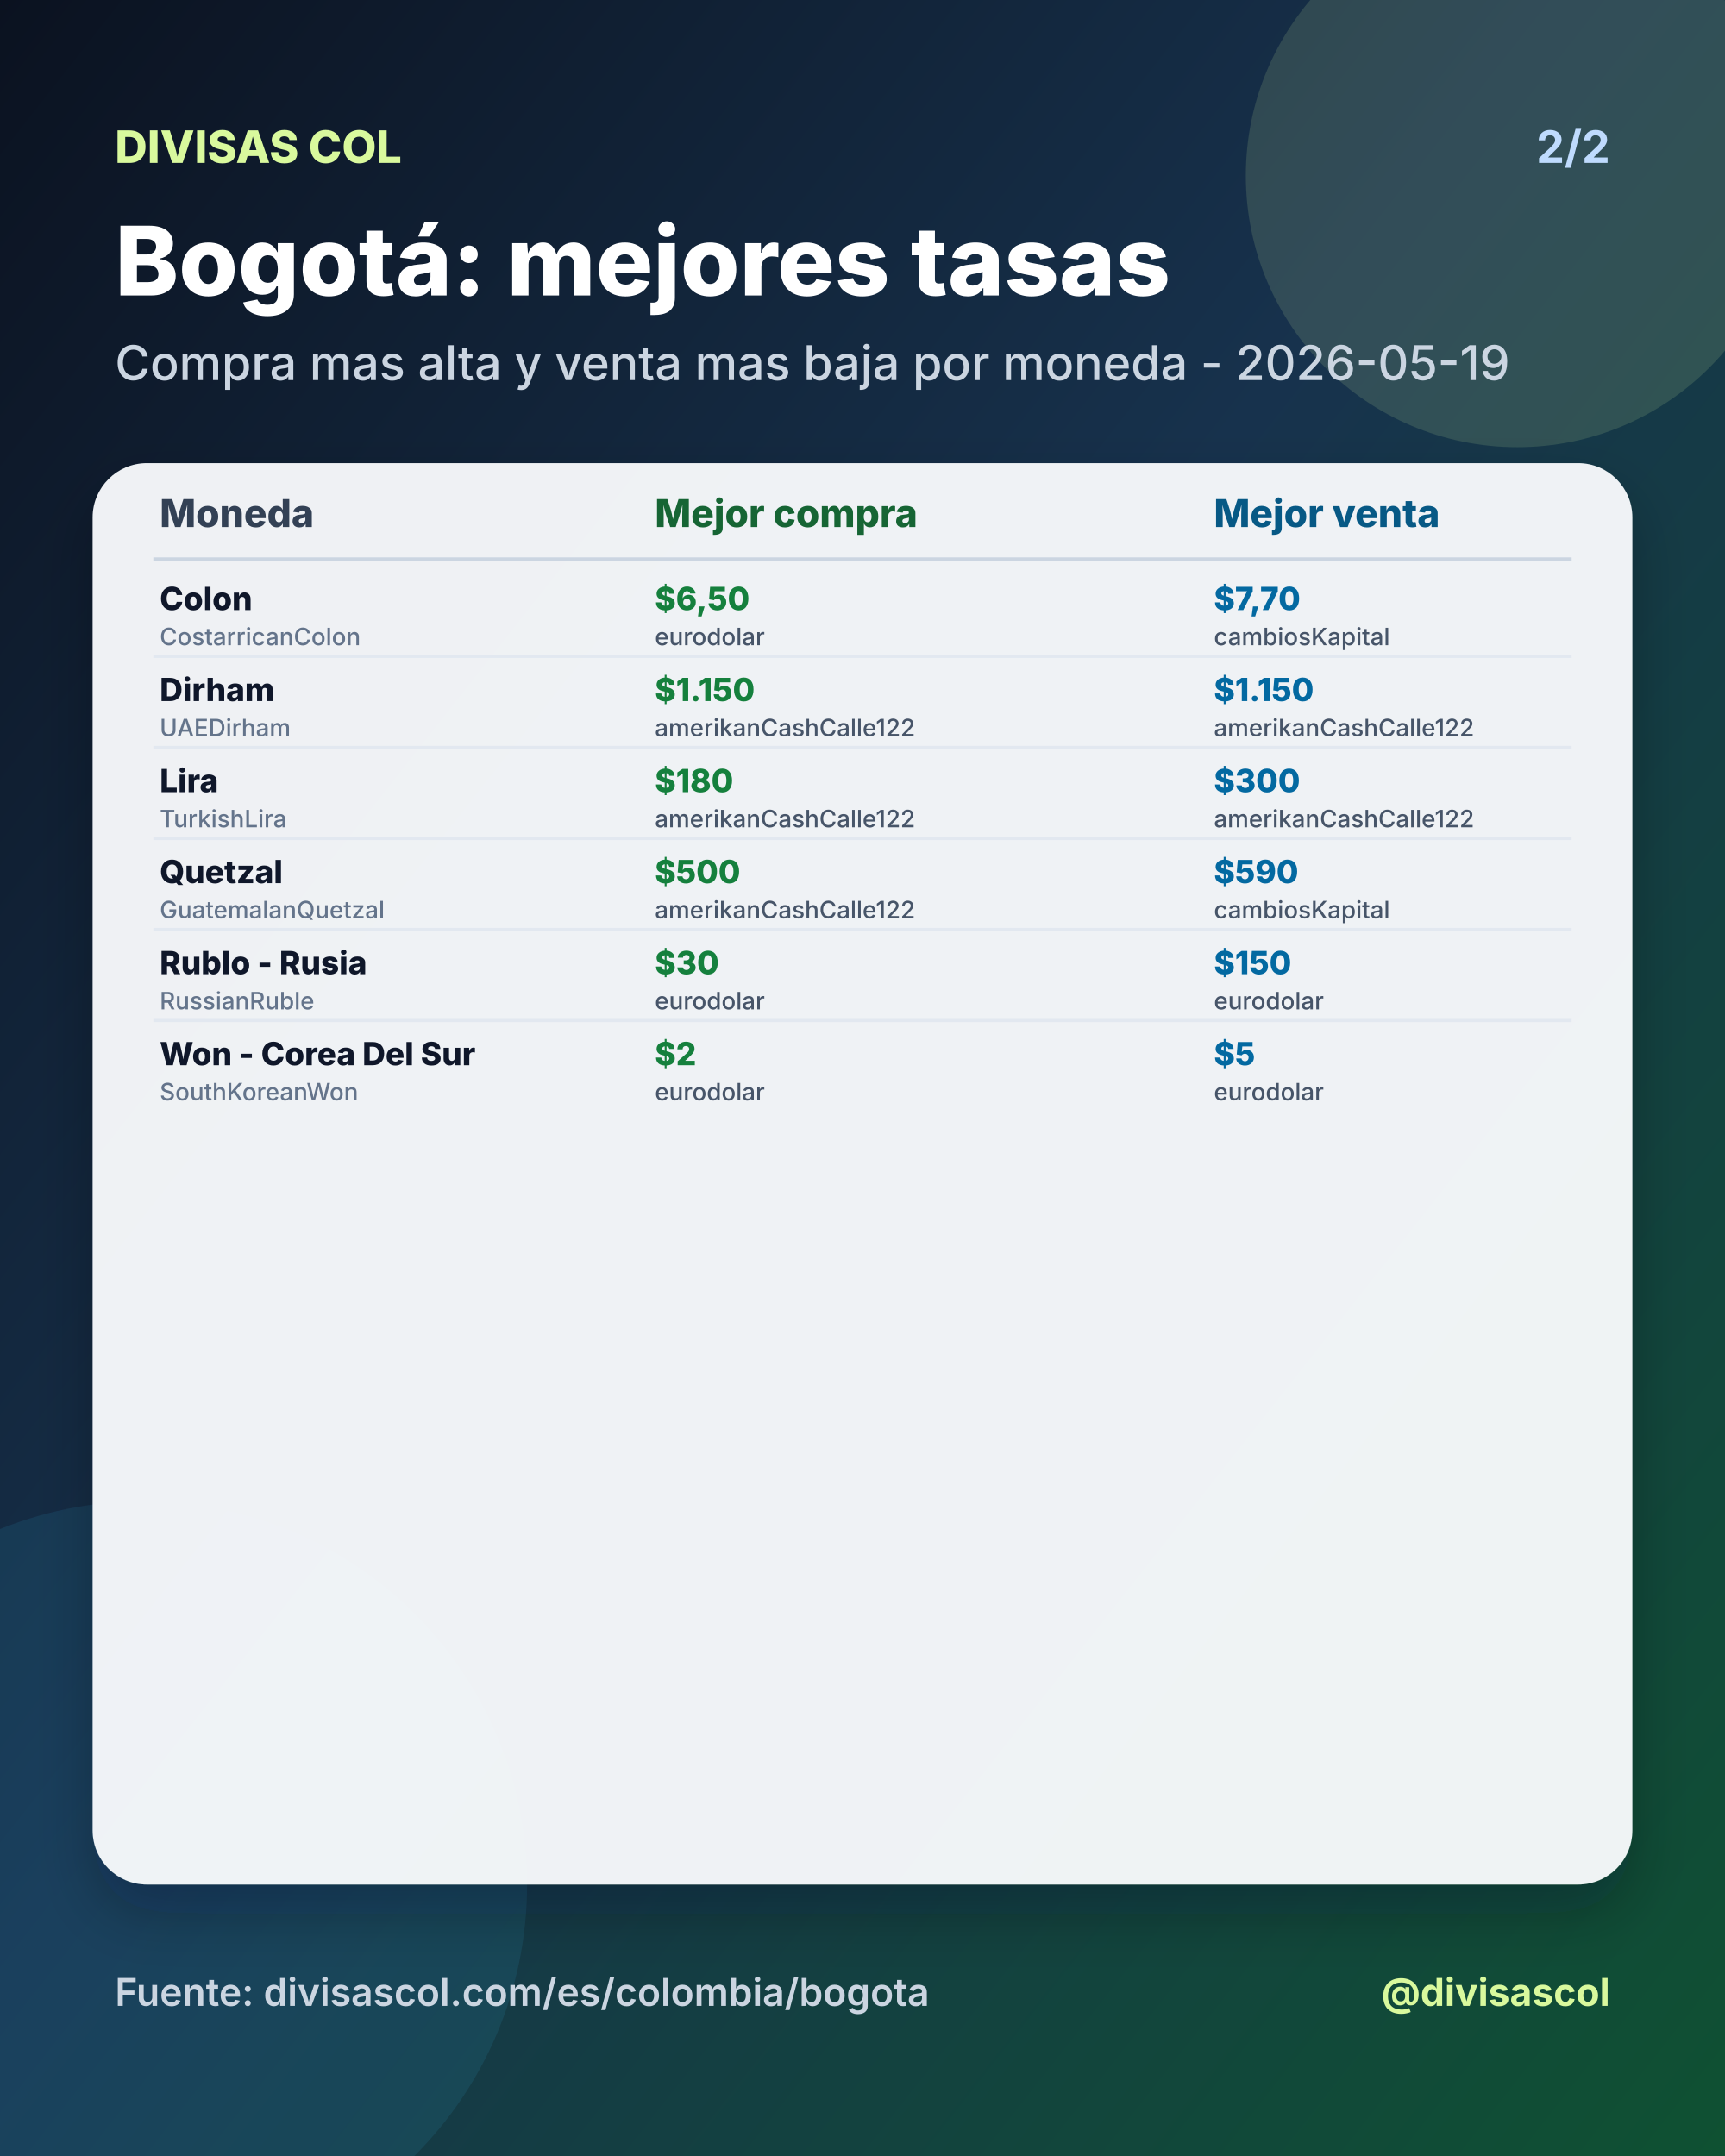
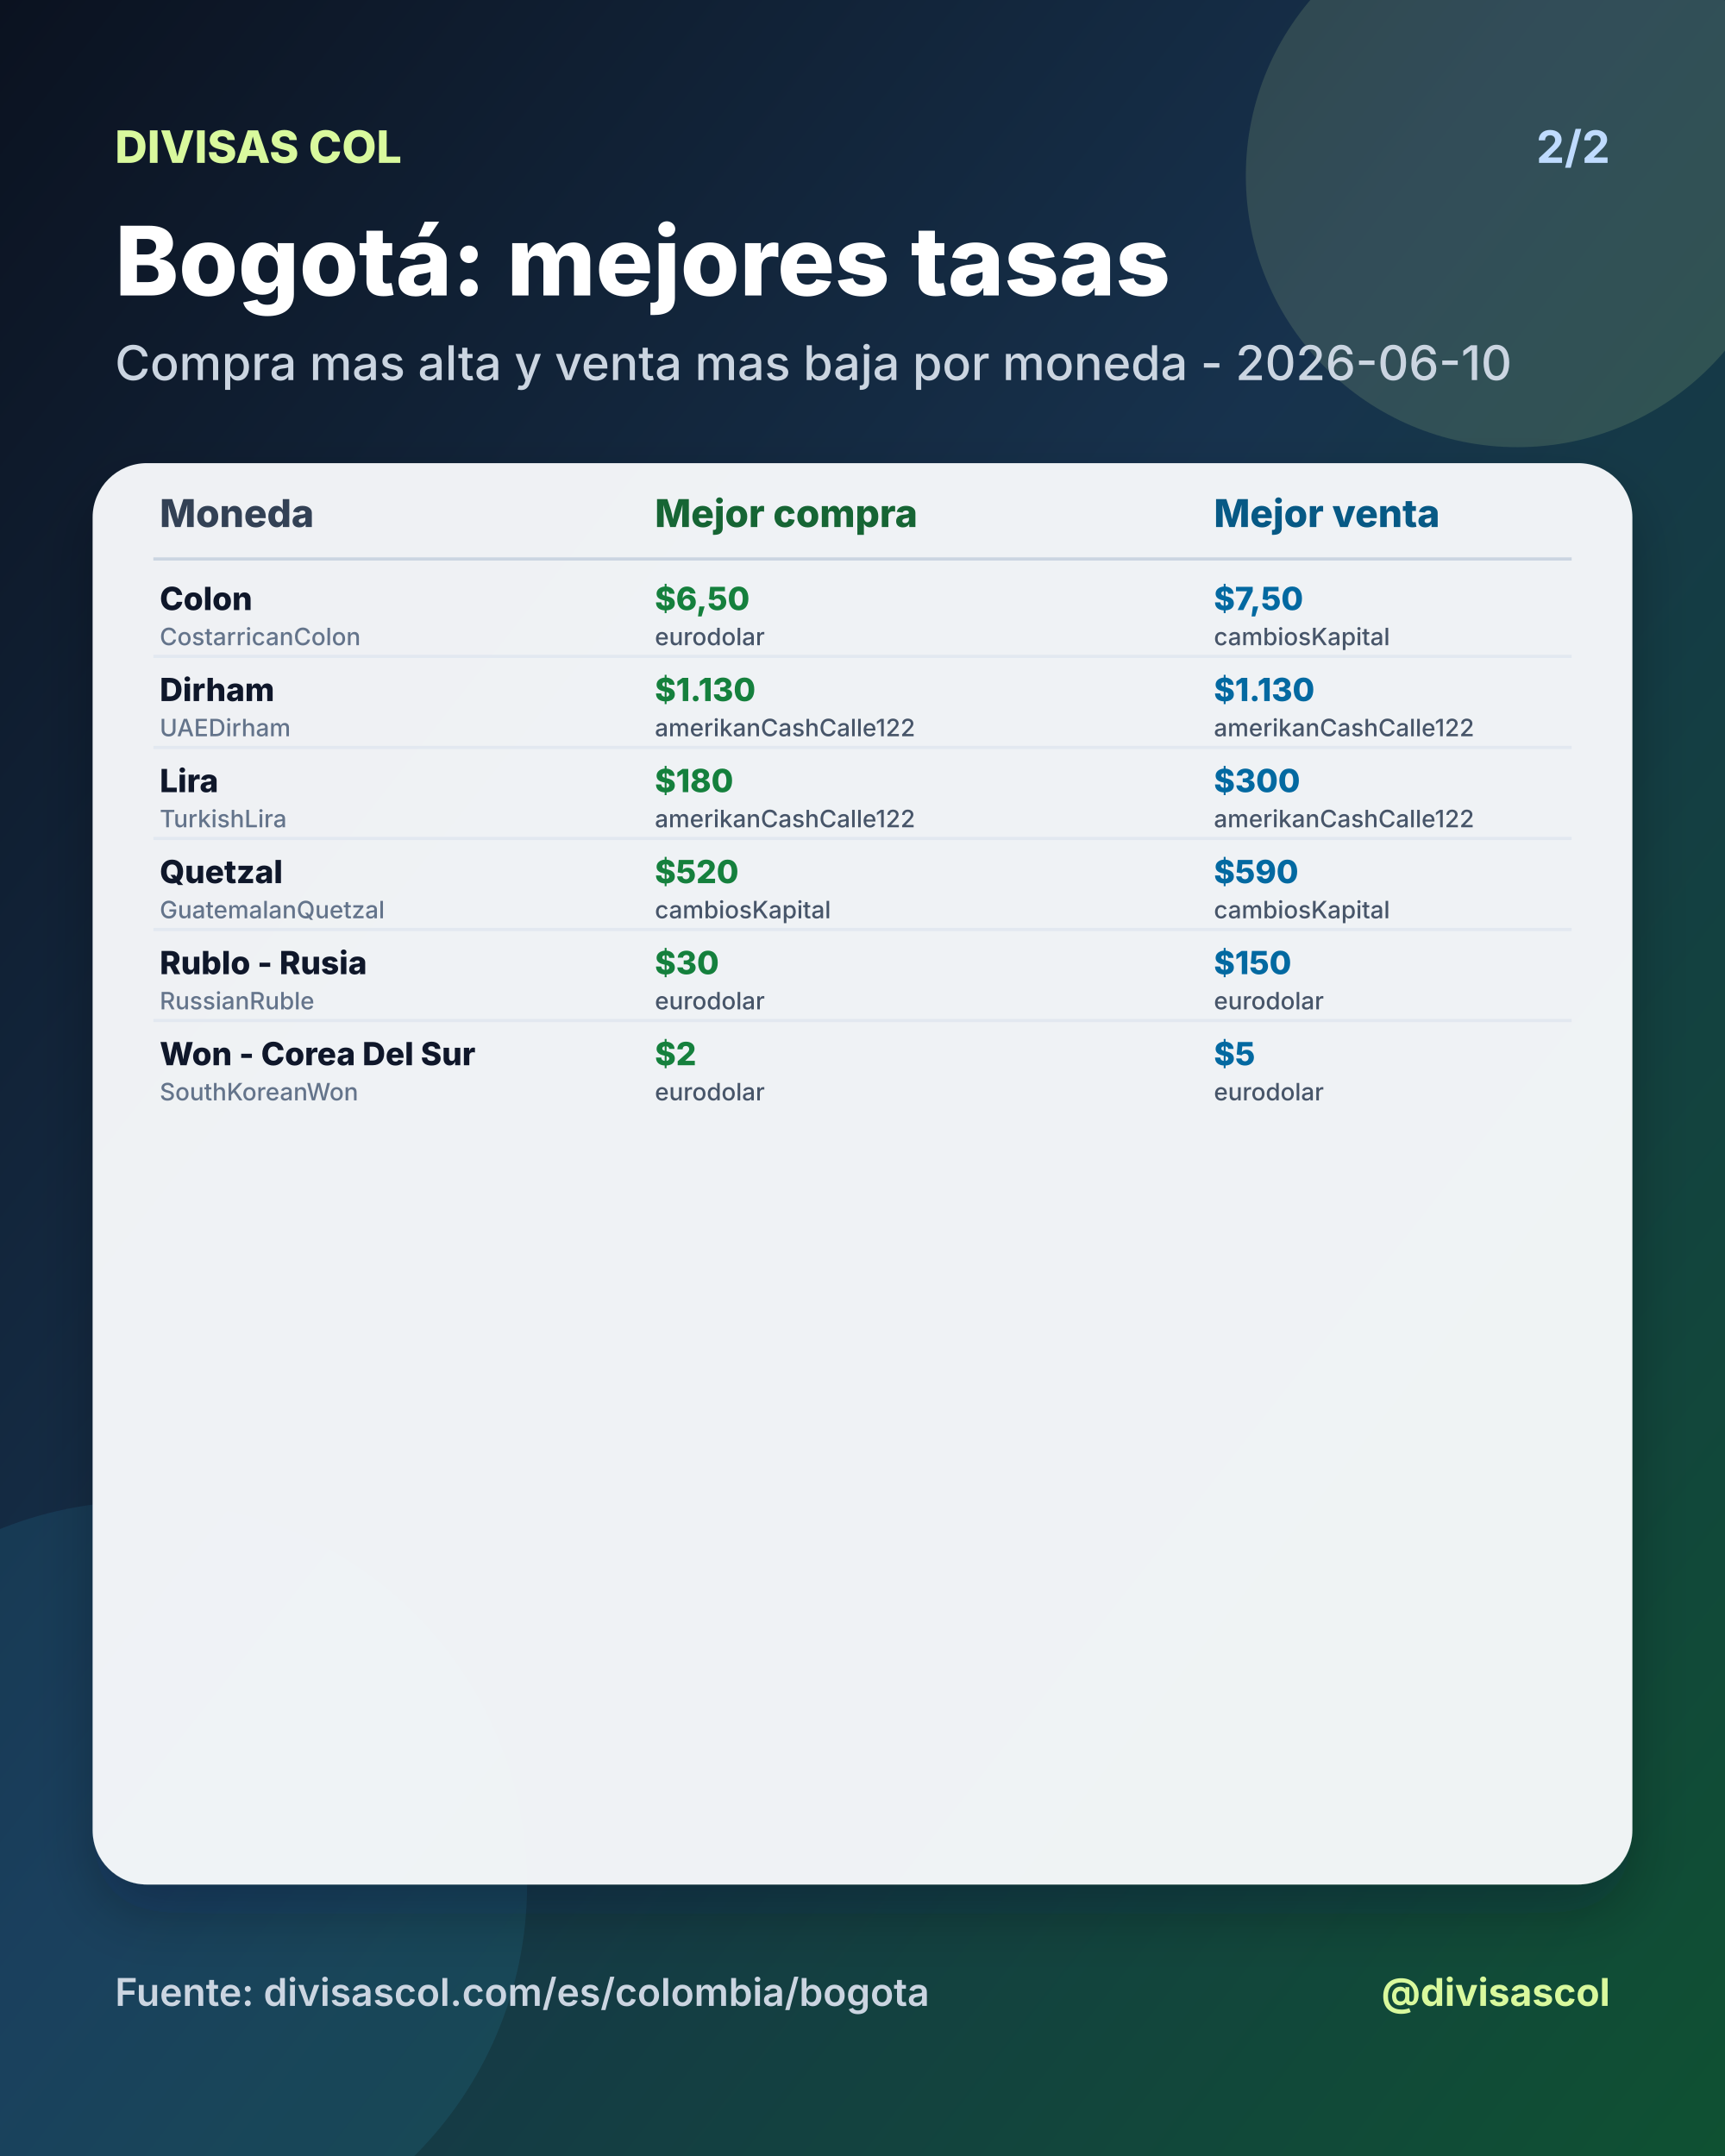
<svg xmlns="http://www.w3.org/2000/svg" width="1080" height="1350" viewBox="0 0 1080 1350">
  <defs>
    <linearGradient id="bg" x1="0" y1="0" x2="1" y2="1">
      <stop offset="0%" stop-color="#0b1220" />
      <stop offset="46%" stop-color="#17324d" />
      <stop offset="100%" stop-color="#0f5132" />
    </linearGradient>
    <filter id="shadow" x="-20%" y="-20%" width="140%" height="140%">
      <feDropShadow dx="0" dy="18" stdDeviation="18" flood-color="#020617" flood-opacity="0.28" />
    </filter>
  </defs>
  <rect width="1080" height="1350" fill="url(#bg)" />
  <circle cx="950" cy="110" r="170" fill="#d9f99d" opacity="0.14" />
  <circle cx="90" cy="1180" r="240" fill="#38bdf8" opacity="0.10" />
  <text x="72" y="102" fill="#d9f99d" font-size="28" font-family="Inter, Arial, sans-serif" font-weight="800" text-anchor="start">DIVISAS COL</text>
  <text x="1008" y="102" fill="#bfdbfe" font-size="28" font-family="Inter, Arial, sans-serif" font-weight="700" text-anchor="end">2/2</text>
  <text x="72" y="185" fill="#ffffff" font-size="60" font-family="Inter, Arial, sans-serif" font-weight="800" text-anchor="start">Bogotá: mejores tasas</text>
-   <text x="72" y="238" fill="#cbd5e1" font-size="30" font-family="Inter, Arial, sans-serif" font-weight="500" text-anchor="start">Compra mas alta y venta mas baja por moneda - 2026-05-19</text>
+   <text x="72" y="238" fill="#cbd5e1" font-size="30" font-family="Inter, Arial, sans-serif" font-weight="500" text-anchor="start">Compra mas alta y venta mas baja por moneda - 2026-06-10</text>
  <rect x="58" y="290" width="964" height="890" rx="34" fill="#f8fafc" opacity="0.96" filter="url(#shadow)" />
  <text x="100" y="330" fill="#334155" font-size="24" font-family="Inter, Arial, sans-serif" font-weight="800" text-anchor="start">Moneda</text>
  <text x="410" y="330" fill="#166534" font-size="24" font-family="Inter, Arial, sans-serif" font-weight="800" text-anchor="start">Mejor compra</text>
  <text x="760" y="330" fill="#075985" font-size="24" font-family="Inter, Arial, sans-serif" font-weight="800" text-anchor="start">Mejor venta</text>
  <line x1="96" y1="350" x2="984" y2="350" stroke="#cbd5e1" stroke-width="2" />
  <text x="100" y="382" fill="#0f172a" font-size="20" font-family="Inter, Arial, sans-serif" font-weight="800" text-anchor="start">Colon</text>
  <text x="100" y="404" fill="#64748b" font-size="15" font-family="Inter, Arial, sans-serif" font-weight="500" text-anchor="start">CostarricanColon</text>
  <text x="410" y="382" fill="#15803d" font-size="20" font-family="Inter, Arial, sans-serif" font-weight="800" text-anchor="start">$6,50</text>
  <text x="410" y="404" fill="#475569" font-size="15" font-family="Inter, Arial, sans-serif" font-weight="500" text-anchor="start">eurodolar</text>
-   <text x="760" y="382" fill="#0369a1" font-size="20" font-family="Inter, Arial, sans-serif" font-weight="800" text-anchor="start">$7,70</text>
+   <text x="760" y="382" fill="#0369a1" font-size="20" font-family="Inter, Arial, sans-serif" font-weight="800" text-anchor="start">$7,50</text>
  <text x="760" y="404" fill="#475569" font-size="15" font-family="Inter, Arial, sans-serif" font-weight="500" text-anchor="start">cambiosKapital</text>
  <line x1="96" y1="411" x2="984" y2="411" stroke="#e2e8f0" stroke-width="2" />
  <text x="100" y="439" fill="#0f172a" font-size="20" font-family="Inter, Arial, sans-serif" font-weight="800" text-anchor="start">Dirham</text>
  <text x="100" y="461" fill="#64748b" font-size="15" font-family="Inter, Arial, sans-serif" font-weight="500" text-anchor="start">UAEDirham</text>
-   <text x="410" y="439" fill="#15803d" font-size="20" font-family="Inter, Arial, sans-serif" font-weight="800" text-anchor="start">$1.150</text>
+   <text x="410" y="439" fill="#15803d" font-size="20" font-family="Inter, Arial, sans-serif" font-weight="800" text-anchor="start">$1.130</text>
  <text x="410" y="461" fill="#475569" font-size="15" font-family="Inter, Arial, sans-serif" font-weight="500" text-anchor="start">amerikanCashCalle122</text>
-   <text x="760" y="439" fill="#0369a1" font-size="20" font-family="Inter, Arial, sans-serif" font-weight="800" text-anchor="start">$1.150</text>
+   <text x="760" y="439" fill="#0369a1" font-size="20" font-family="Inter, Arial, sans-serif" font-weight="800" text-anchor="start">$1.130</text>
  <text x="760" y="461" fill="#475569" font-size="15" font-family="Inter, Arial, sans-serif" font-weight="500" text-anchor="start">amerikanCashCalle122</text>
  <line x1="96" y1="468" x2="984" y2="468" stroke="#e2e8f0" stroke-width="2" />
  <text x="100" y="496" fill="#0f172a" font-size="20" font-family="Inter, Arial, sans-serif" font-weight="800" text-anchor="start">Lira</text>
  <text x="100" y="518" fill="#64748b" font-size="15" font-family="Inter, Arial, sans-serif" font-weight="500" text-anchor="start">TurkishLira</text>
  <text x="410" y="496" fill="#15803d" font-size="20" font-family="Inter, Arial, sans-serif" font-weight="800" text-anchor="start">$180</text>
  <text x="410" y="518" fill="#475569" font-size="15" font-family="Inter, Arial, sans-serif" font-weight="500" text-anchor="start">amerikanCashCalle122</text>
  <text x="760" y="496" fill="#0369a1" font-size="20" font-family="Inter, Arial, sans-serif" font-weight="800" text-anchor="start">$300</text>
  <text x="760" y="518" fill="#475569" font-size="15" font-family="Inter, Arial, sans-serif" font-weight="500" text-anchor="start">amerikanCashCalle122</text>
  <line x1="96" y1="525" x2="984" y2="525" stroke="#e2e8f0" stroke-width="2" />
  <text x="100" y="553" fill="#0f172a" font-size="20" font-family="Inter, Arial, sans-serif" font-weight="800" text-anchor="start">Quetzal</text>
  <text x="100" y="575" fill="#64748b" font-size="15" font-family="Inter, Arial, sans-serif" font-weight="500" text-anchor="start">GuatemalanQuetzal</text>
-   <text x="410" y="553" fill="#15803d" font-size="20" font-family="Inter, Arial, sans-serif" font-weight="800" text-anchor="start">$500</text>
-   <text x="410" y="575" fill="#475569" font-size="15" font-family="Inter, Arial, sans-serif" font-weight="500" text-anchor="start">amerikanCashCalle122</text>
+   <text x="410" y="553" fill="#15803d" font-size="20" font-family="Inter, Arial, sans-serif" font-weight="800" text-anchor="start">$520</text>
+   <text x="410" y="575" fill="#475569" font-size="15" font-family="Inter, Arial, sans-serif" font-weight="500" text-anchor="start">cambiosKapital</text>
  <text x="760" y="553" fill="#0369a1" font-size="20" font-family="Inter, Arial, sans-serif" font-weight="800" text-anchor="start">$590</text>
  <text x="760" y="575" fill="#475569" font-size="15" font-family="Inter, Arial, sans-serif" font-weight="500" text-anchor="start">cambiosKapital</text>
  <line x1="96" y1="582" x2="984" y2="582" stroke="#e2e8f0" stroke-width="2" />
  <text x="100" y="610" fill="#0f172a" font-size="20" font-family="Inter, Arial, sans-serif" font-weight="800" text-anchor="start">Rublo - Rusia</text>
  <text x="100" y="632" fill="#64748b" font-size="15" font-family="Inter, Arial, sans-serif" font-weight="500" text-anchor="start">RussianRuble</text>
  <text x="410" y="610" fill="#15803d" font-size="20" font-family="Inter, Arial, sans-serif" font-weight="800" text-anchor="start">$30</text>
  <text x="410" y="632" fill="#475569" font-size="15" font-family="Inter, Arial, sans-serif" font-weight="500" text-anchor="start">eurodolar</text>
  <text x="760" y="610" fill="#0369a1" font-size="20" font-family="Inter, Arial, sans-serif" font-weight="800" text-anchor="start">$150</text>
  <text x="760" y="632" fill="#475569" font-size="15" font-family="Inter, Arial, sans-serif" font-weight="500" text-anchor="start">eurodolar</text>
  <line x1="96" y1="639" x2="984" y2="639" stroke="#e2e8f0" stroke-width="2" />
  <text x="100" y="667" fill="#0f172a" font-size="20" font-family="Inter, Arial, sans-serif" font-weight="800" text-anchor="start">Won - Corea Del Sur</text>
  <text x="100" y="689" fill="#64748b" font-size="15" font-family="Inter, Arial, sans-serif" font-weight="500" text-anchor="start">SouthKoreanWon</text>
  <text x="410" y="667" fill="#15803d" font-size="20" font-family="Inter, Arial, sans-serif" font-weight="800" text-anchor="start">$2</text>
  <text x="410" y="689" fill="#475569" font-size="15" font-family="Inter, Arial, sans-serif" font-weight="500" text-anchor="start">eurodolar</text>
  <text x="760" y="667" fill="#0369a1" font-size="20" font-family="Inter, Arial, sans-serif" font-weight="800" text-anchor="start">$5</text>
  <text x="760" y="689" fill="#475569" font-size="15" font-family="Inter, Arial, sans-serif" font-weight="500" text-anchor="start">eurodolar</text>
  <text x="72" y="1256" fill="#cbd5e1" font-size="24" font-family="Inter, Arial, sans-serif" font-weight="600" text-anchor="start">Fuente: divisascol.com/es/colombia/bogota</text>
  <text x="1008" y="1256" fill="#d9f99d" font-size="24" font-family="Inter, Arial, sans-serif" font-weight="700" text-anchor="end">@divisascol</text>
</svg>
